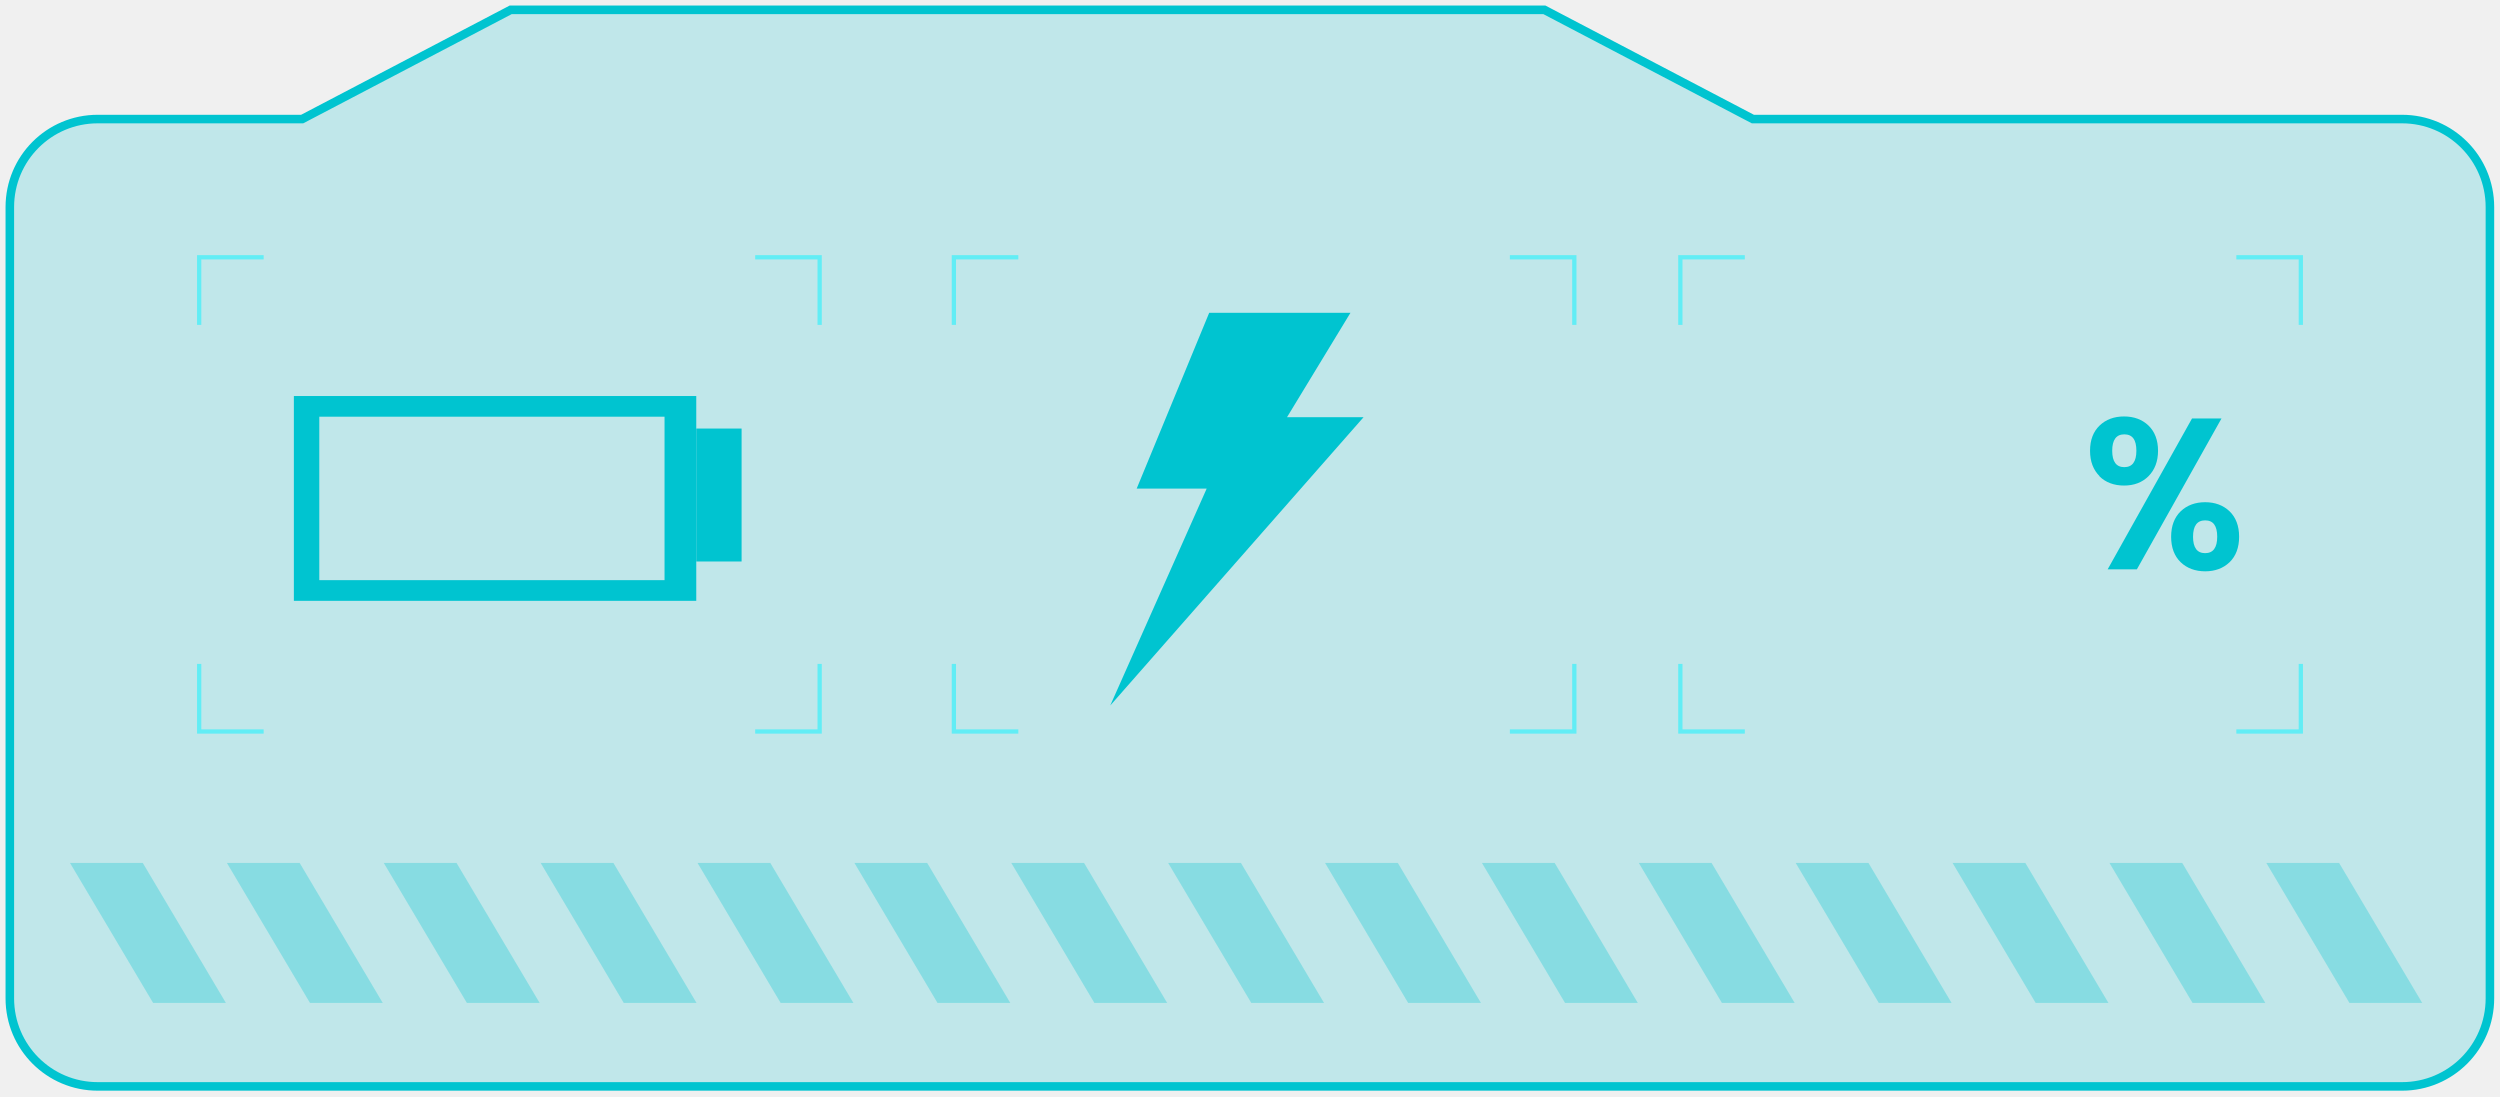
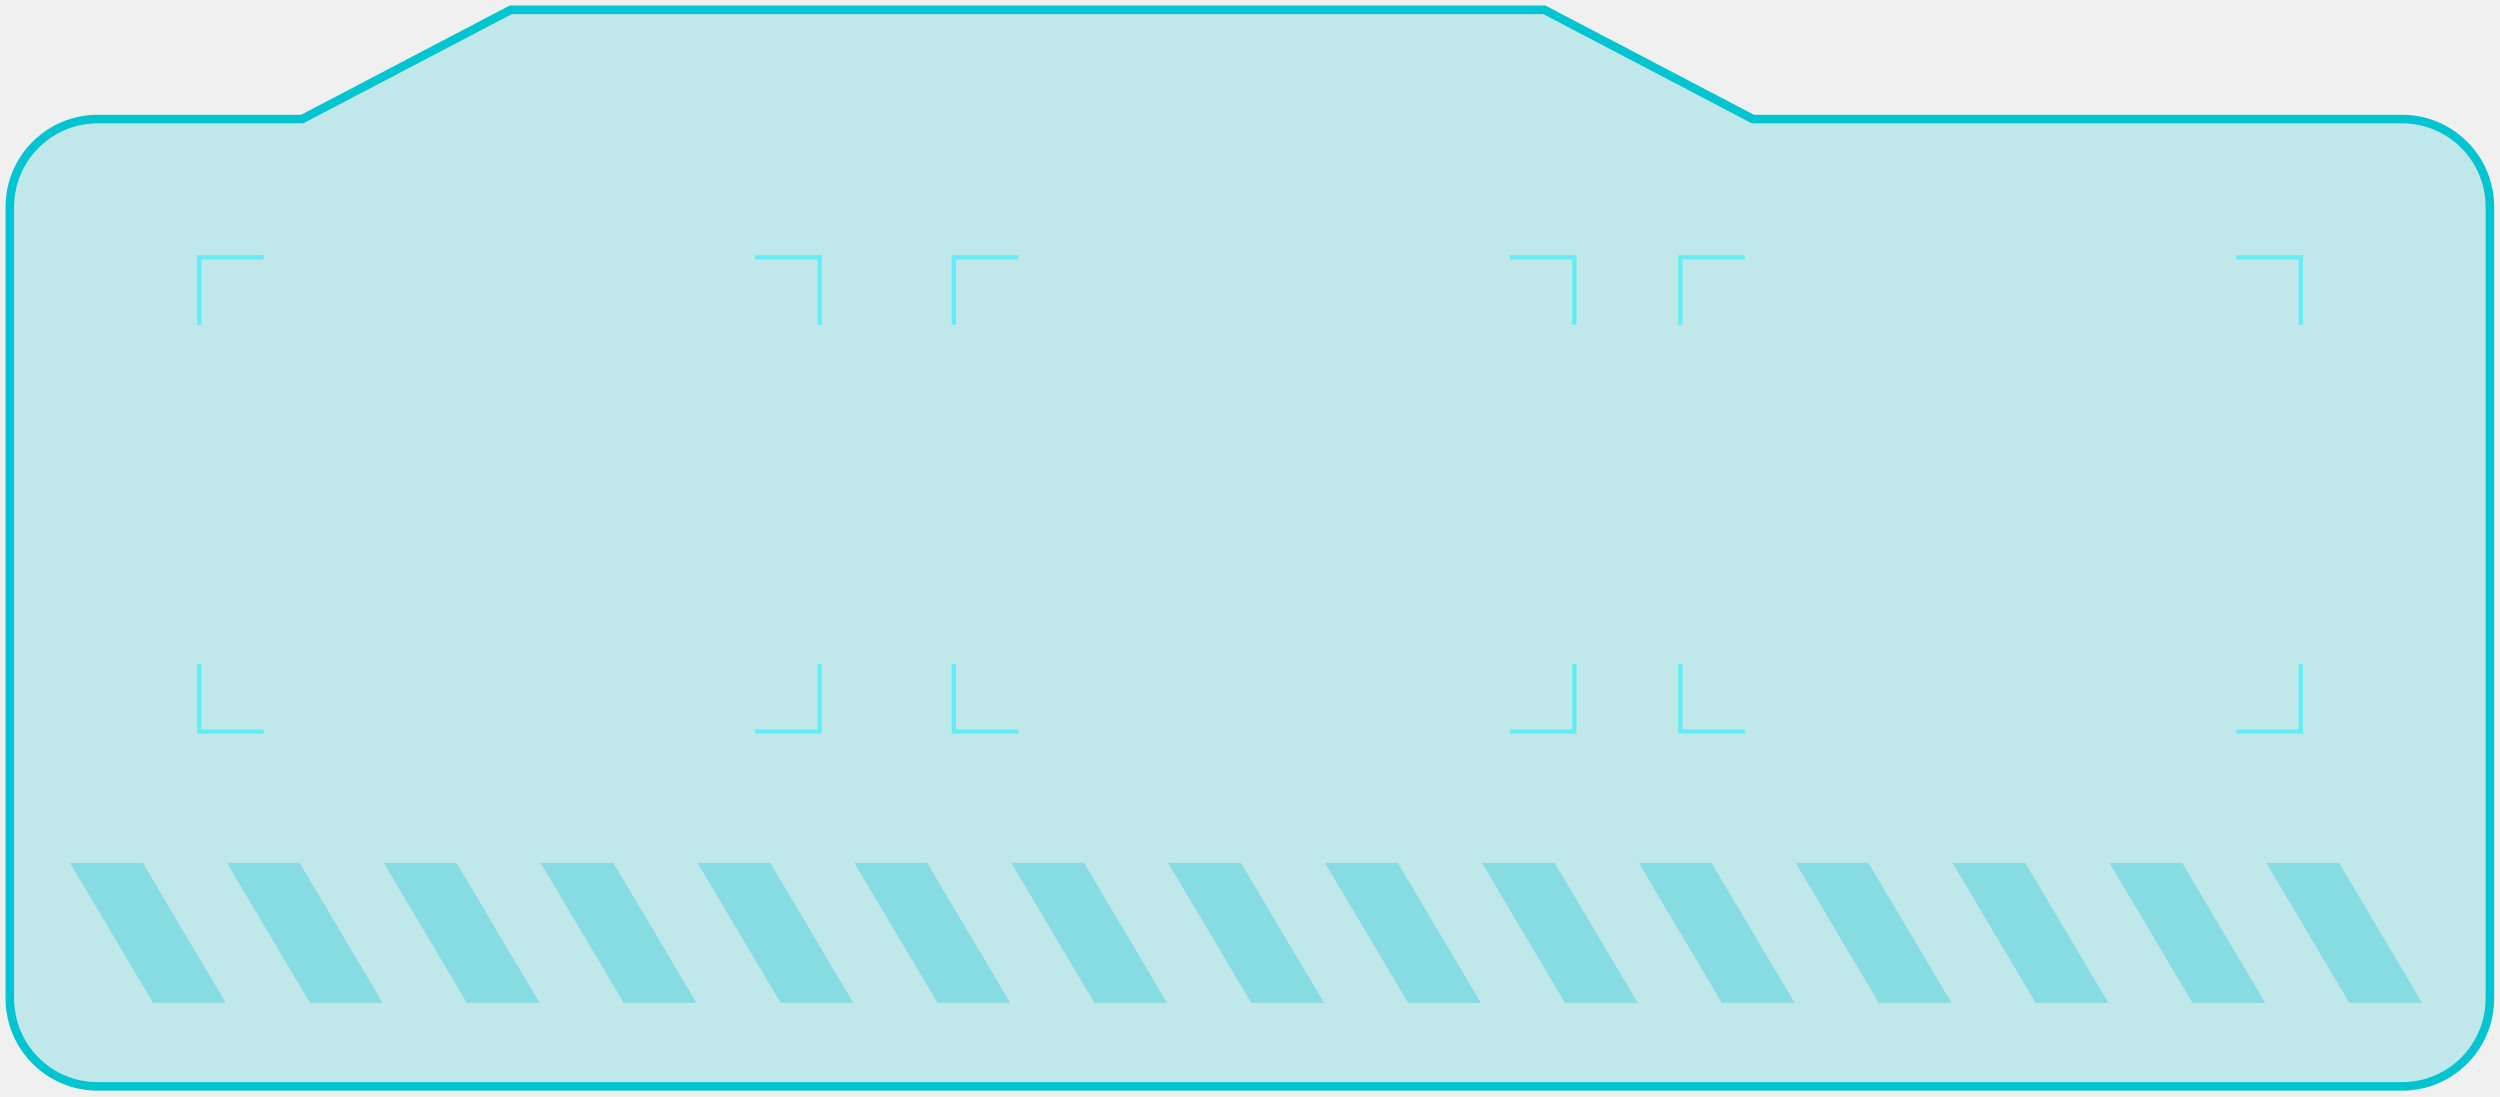
<svg xmlns="http://www.w3.org/2000/svg" width="228" height="100" viewBox="0 0 228 100" fill="none">
  <g clip-path="url(#clip0_4280_4654)">
    <path opacity="0.2" d="M219.066 10.858H159.862L140.847 0.897H46.574L27.558 10.858H8.911C4.478 10.858 0.896 14.447 0.896 18.886V91.051C0.896 95.491 4.478 99.08 8.911 99.08H219.066C223.499 99.08 227.081 95.491 227.081 91.051V18.886C227.081 14.447 223.499 10.858 219.066 10.858Z" fill="#00C4D0" />
    <g opacity="0.3">
      <path d="M20.6 91.465H13.963L6.384 78.698H13.021L20.6 91.465Z" fill="#00C4D0" />
      <path d="M34.907 91.465H28.27L20.692 78.698H27.329L34.907 91.465Z" fill="#00C4D0" />
      <path d="M49.215 91.465H42.578L34.999 78.698H41.636L49.215 91.465Z" fill="#00C4D0" />
      <path d="M63.522 91.465H56.885L49.307 78.698H55.944L63.522 91.465Z" fill="#00C4D0" />
      <path d="M77.83 91.465H71.193L63.614 78.698H70.251L77.83 91.465Z" fill="#00C4D0" />
      <path d="M92.137 91.465H85.5L77.921 78.698H84.558L92.137 91.465Z" fill="#00C4D0" />
      <path d="M106.444 91.465H99.807L92.229 78.698H98.866L106.444 91.465Z" fill="#00C4D0" />
      <path d="M120.752 91.465H114.115L106.536 78.698H113.173L120.752 91.465Z" fill="#00C4D0" />
      <path d="M135.059 91.465H128.422L120.844 78.698H127.481L135.059 91.465Z" fill="#00C4D0" />
      <path d="M149.367 91.465H142.73L135.151 78.698H141.788L149.367 91.465Z" fill="#00C4D0" />
      <path d="M163.674 91.465H157.037L149.458 78.698H156.095L163.674 91.465Z" fill="#00C4D0" />
      <path d="M177.981 91.465H171.345L163.766 78.698H170.403L177.981 91.465Z" fill="#00C4D0" />
      <path d="M192.289 91.465H185.652L178.073 78.698H184.71L192.289 91.465Z" fill="#00C4D0" />
      <path d="M206.596 91.465H199.959L192.381 78.698H199.018L206.596 91.465Z" fill="#00C4D0" />
      <path d="M220.904 91.465H214.267L206.688 78.698H213.325L220.904 91.465Z" fill="#00C4D0" />
    </g>
    <path d="M92.872 23.464H86.993V29.63" stroke="#62EDF5" stroke-width="0.39" stroke-miterlimit="10" />
    <path d="M92.872 66.713H86.993V60.547" stroke="#62EDF5" stroke-width="0.39" stroke-miterlimit="10" />
    <path d="M137.7 23.464H143.579V29.63" stroke="#62EDF5" stroke-width="0.39" stroke-miterlimit="10" />
    <path d="M137.7 66.713H143.579V60.547" stroke="#62EDF5" stroke-width="0.39" stroke-miterlimit="10" />
-     <path d="M110.28 28.525H123.163L117.376 38.049H124.357L101.254 64.343L110.05 44.559H103.666L110.28 28.525Z" fill="#00C4D0" />
    <path d="M24.045 23.464H18.166V29.63" stroke="#62EDF5" stroke-width="0.39" stroke-miterlimit="10" />
    <path d="M24.045 66.713H18.166V60.547" stroke="#62EDF5" stroke-width="0.39" stroke-miterlimit="10" />
    <path d="M68.873 23.464H74.752V29.63" stroke="#62EDF5" stroke-width="0.39" stroke-miterlimit="10" />
    <path d="M68.873 66.713H74.752V60.547" stroke="#62EDF5" stroke-width="0.39" stroke-miterlimit="10" />
-     <path d="M26.801 36.117V54.796H63.499V36.117H26.801ZM60.606 52.91H29.12V38.003H60.606V52.91Z" fill="#00C4D0" />
-     <path d="M67.633 39.084H63.499V51.208H67.633V39.084Z" fill="#00C4D0" />
    <path d="M219.066 10.858H159.862L140.847 0.897H46.574L27.558 10.858H8.911C4.478 10.858 0.896 14.447 0.896 18.886V91.051C0.896 95.491 4.478 99.08 8.911 99.08H219.066C223.499 99.08 227.081 95.491 227.081 91.051V18.886C227.081 14.447 223.499 10.858 219.066 10.858Z" stroke="#00C4D0" stroke-width="0.78" stroke-miterlimit="10" />
    <path d="M159.127 23.464H153.248V29.63" stroke="#62EDF5" stroke-width="0.39" stroke-miterlimit="10" />
    <path d="M159.127 66.713H153.248V60.547" stroke="#62EDF5" stroke-width="0.39" stroke-miterlimit="10" />
    <path d="M203.955 23.464H209.834V29.63" stroke="#62EDF5" stroke-width="0.39" stroke-miterlimit="10" />
    <path d="M203.955 66.713H209.834V60.547" stroke="#62EDF5" stroke-width="0.39" stroke-miterlimit="10" />
-     <path d="M191.485 43.432C190.911 42.857 190.612 42.098 190.612 41.109C190.612 40.119 190.911 39.36 191.485 38.808C192.059 38.256 192.817 37.98 193.713 37.98C194.608 37.98 195.366 38.256 195.94 38.808C196.514 39.36 196.813 40.142 196.813 41.109C196.813 42.075 196.514 42.857 195.94 43.432C195.366 44.007 194.608 44.283 193.713 44.283C192.817 44.283 192.036 44.007 191.462 43.432H191.485ZM192.22 51.921L199.913 38.164H202.6L194.884 51.921H192.22ZM194.838 41.109C194.838 40.096 194.471 39.613 193.736 39.613C193.001 39.613 192.633 40.119 192.633 41.109C192.633 42.098 193.001 42.604 193.736 42.604C194.471 42.604 194.838 42.098 194.838 41.109ZM201.13 52.105C200.212 52.105 199.454 51.829 198.88 51.276C198.306 50.724 198.007 49.942 198.007 48.953C198.007 47.964 198.306 47.182 198.88 46.63C199.454 46.078 200.212 45.801 201.108 45.801C202.003 45.801 202.761 46.078 203.335 46.63C203.909 47.182 204.208 47.964 204.208 48.953C204.208 49.942 203.909 50.724 203.335 51.276C202.761 51.829 202.003 52.105 201.108 52.105H201.13ZM202.21 48.953C202.21 47.941 201.842 47.458 201.108 47.458C200.373 47.458 200.005 47.964 200.005 48.953C200.005 49.942 200.373 50.448 201.108 50.448C201.842 50.448 202.21 49.942 202.21 48.953Z" fill="#00C4D0" />
  </g>
  <defs>
    <clipPath id="clip0_4280_4654">
      <rect width="228" height="100" fill="white" />
    </clipPath>
  </defs>
</svg>
